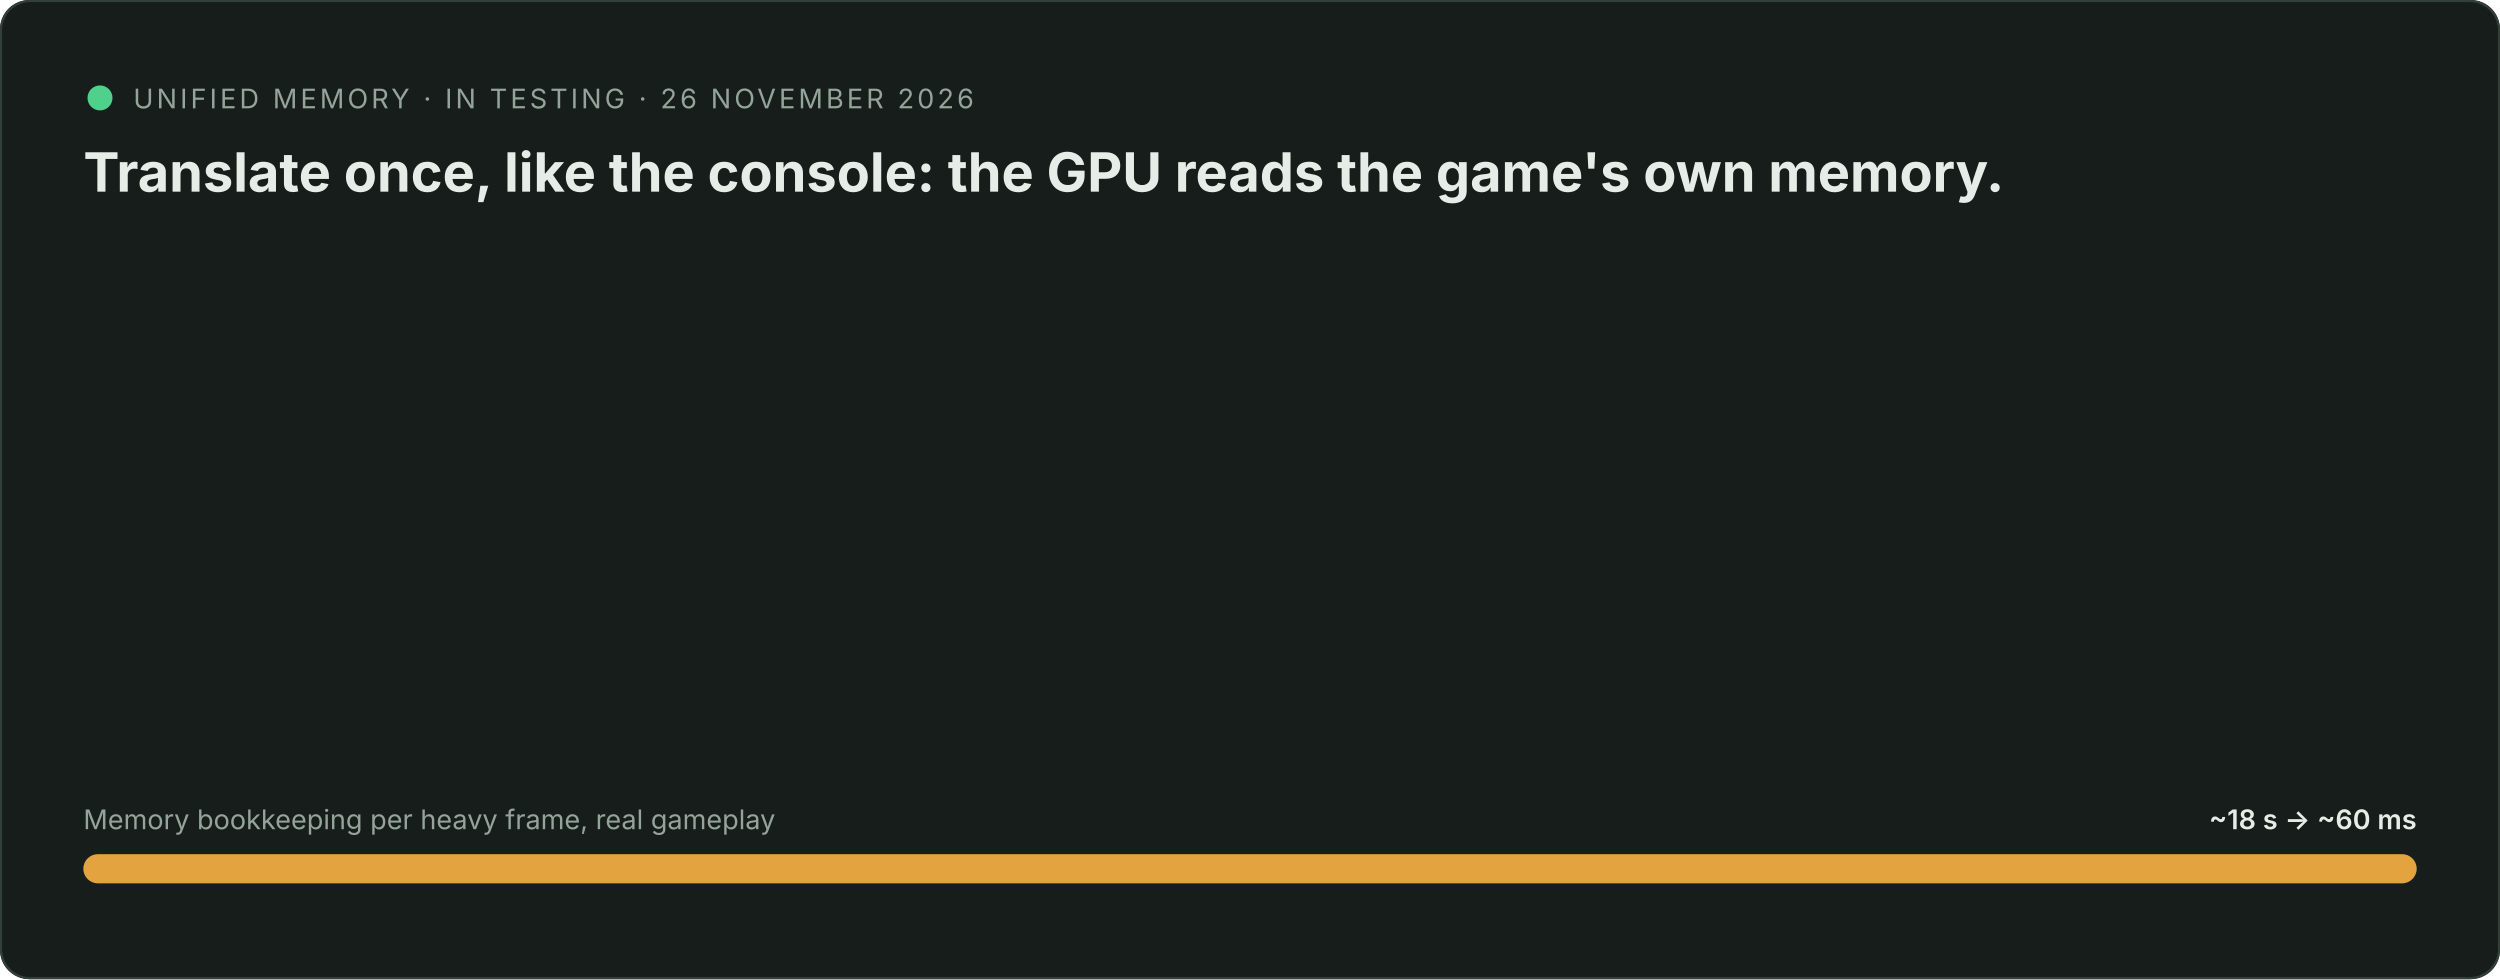
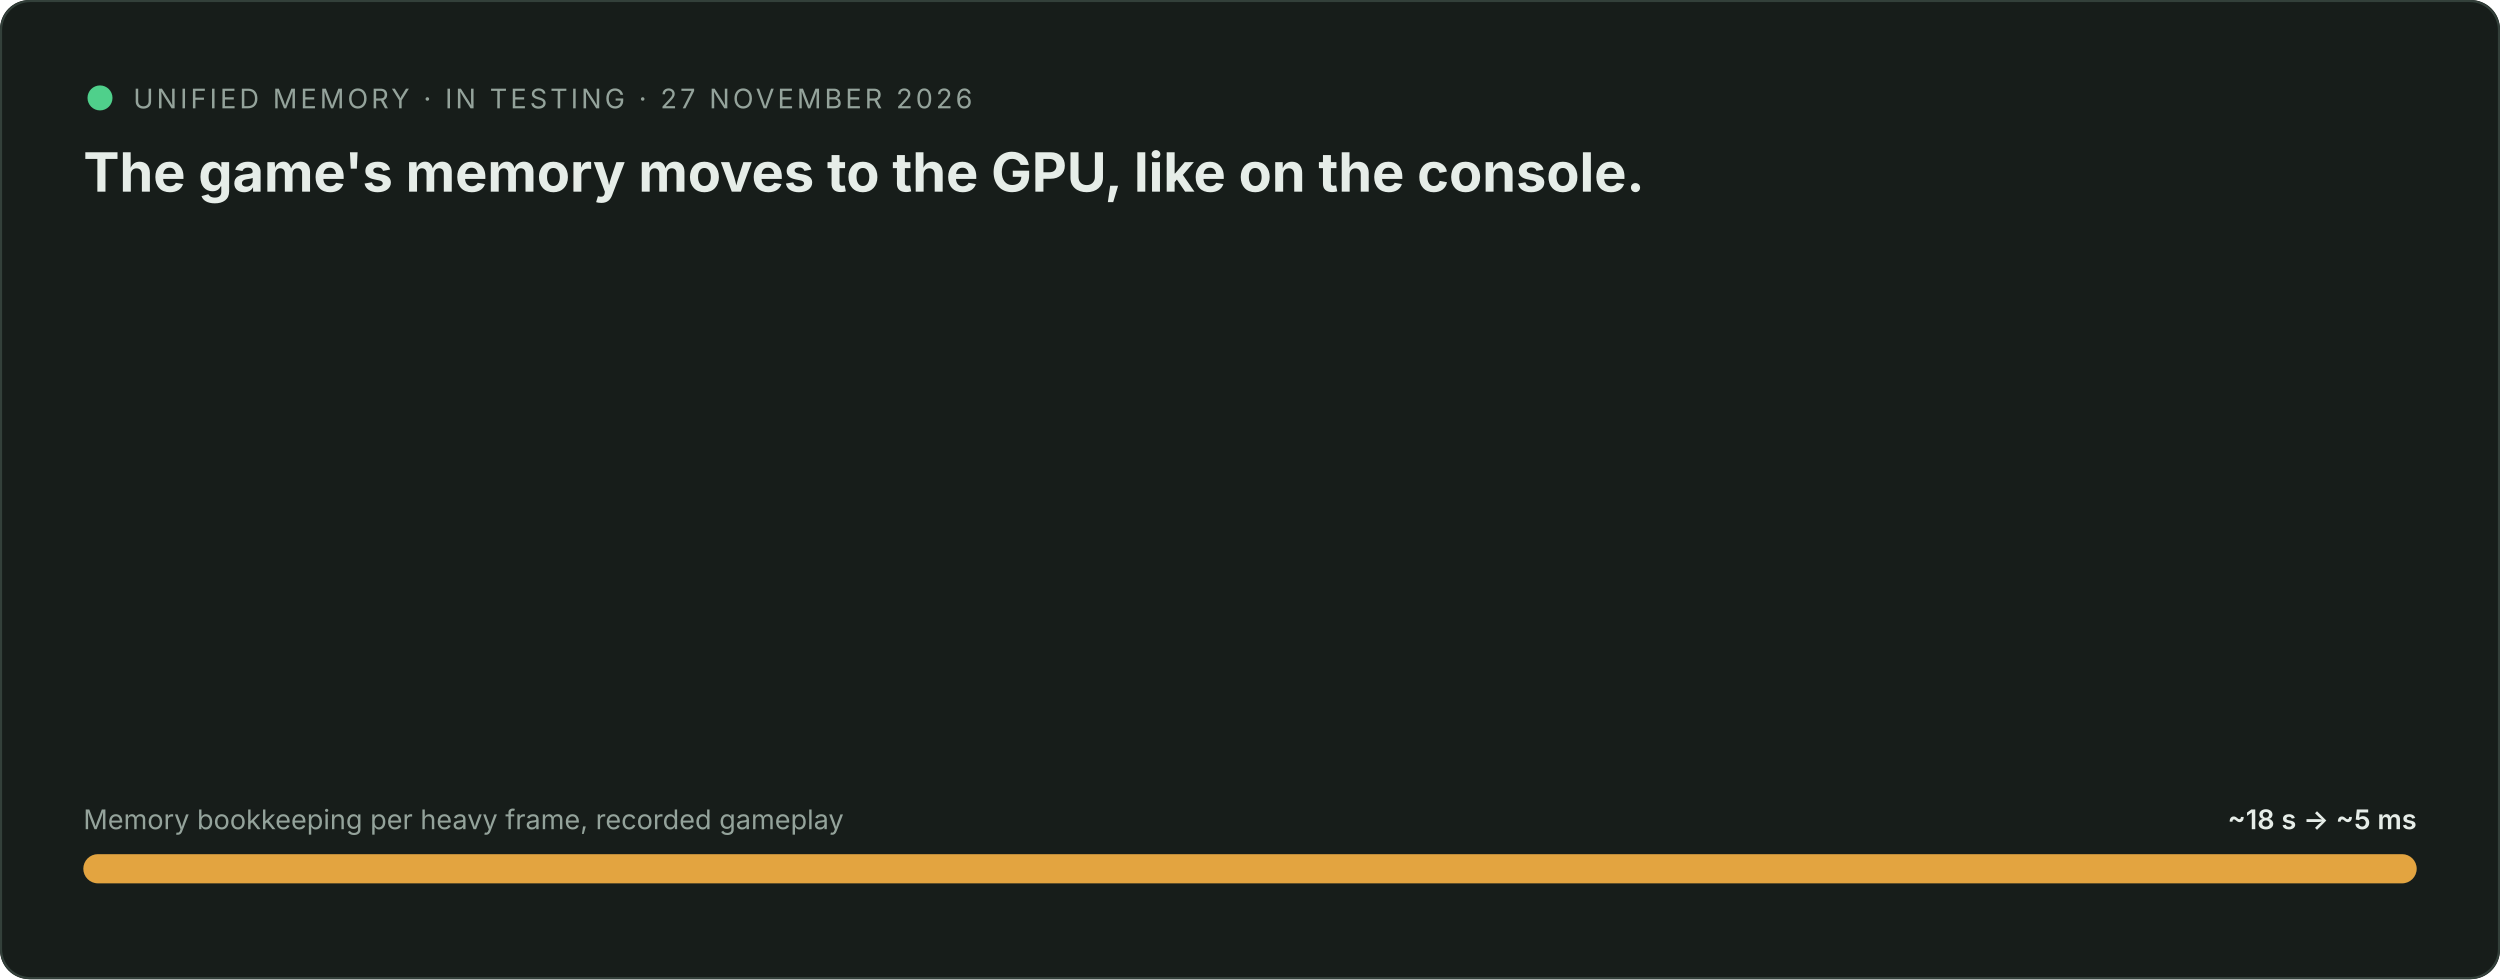
- <svg xmlns="http://www.w3.org/2000/svg" width="1200" height="470" viewBox="0 0 1200 470" role="img" aria-label="Unified memory, in testing: 100% of the game's graphics memory shared with the GPU; 97.4% of GPU memory views fit directly; 64 million lookups served with no copy in one live session; 121 million descriptor rows checked against real gameplay with zero errors; 300 times less memory bookkeeping per heavy frame, about 18 seconds down to about 60 milliseconds on an RTX 5080; no memory left behind after closing.">
+ <svg xmlns="http://www.w3.org/2000/svg" width="1200" height="470" viewBox="0 0 1200 470" role="img" aria-label="Unified memory, in testing: 22 ms of GPU work per open-world frame measured with the game's data in video memory; loading screens and intro locked at 30 fps on the new direct memory path; 3,000 times less memory bookkeeping per frame on recorded gameplay; one command list per game command list again; 0.18 ms to answer any memory alias question; 121 million descriptor rows checked with zero errors.">
  <rect width="1200" height="470" rx="14" fill="#171d1a" />
  <rect x="0.5" y="0.5" width="1199" height="469" rx="14" fill="none" stroke="#33403a" />
  <circle cx="48" cy="47" r="6" fill="#4fd08b">
    <animate attributeName="opacity" values="1;0.25;1" dur="1.6s" repeatCount="indefinite" />
  </circle>
-   <text x="64" y="52" font-family="Segoe UI Variable Display, Segoe UI, Inter, Helvetica, Arial, sans-serif" font-size="13" letter-spacing="1.5" fill="#94a39b">UNIFIED MEMORY · IN TESTING · 26 NOVEMBER 2026</text>
-   <text x="40" y="92" font-family="Segoe UI Variable Display, Segoe UI, Inter, Helvetica, Arial, sans-serif" font-size="26" font-weight="700" fill="#e6ede8">Translate once, like the console: the GPU reads the game's own memory.</text>
+   <text x="64" y="52" font-family="Segoe UI Variable Display, Segoe UI, Inter, Helvetica, Arial, sans-serif" font-size="13" letter-spacing="1.5" fill="#94a39b">UNIFIED MEMORY · IN TESTING · 27 NOVEMBER 2026</text>
+   <text x="40" y="92" font-family="Segoe UI Variable Display, Segoe UI, Inter, Helvetica, Arial, sans-serif" font-size="26" font-weight="700" fill="#e6ede8">The game's memory moves to the GPU, like on the console.</text>
  <g opacity="0">
    <animate attributeName="opacity" from="0" to="1" begin="0.15s" dur="0.5s" fill="freeze" />
    <animateTransform attributeName="transform" type="translate" from="0 14" to="0 0" begin="0.15s" dur="0.5s" fill="freeze" />
    <rect x="40" y="120" width="360" height="118" rx="12" fill="#1f2622" stroke="#33403a" stroke-width="1.5" />
-     <text x="64" y="176" font-family="Segoe UI Variable Display, Segoe UI, Inter, Helvetica, Arial, sans-serif" font-size="40" font-weight="700" fill="#4fd08b">100%</text>
-     <text x="64" y="204" font-family="Segoe UI Variable Display, Segoe UI, Inter, Helvetica, Arial, sans-serif" font-size="15" font-weight="600" fill="#e6ede8">of the game's graphics memory</text>
-     <text x="64" y="224" font-family="Segoe UI Variable Display, Segoe UI, Inter, Helvetica, Arial, sans-serif" font-size="13" fill="#94a39b">shared with the GPU from allocation</text>
+     <text x="64" y="176" font-family="Segoe UI Variable Display, Segoe UI, Inter, Helvetica, Arial, sans-serif" font-size="40" font-weight="700" fill="#4fd08b">22 ms</text>
+     <text x="64" y="204" font-family="Segoe UI Variable Display, Segoe UI, Inter, Helvetica, Arial, sans-serif" font-size="15" font-weight="600" fill="#e6ede8">of GPU work per open-world frame</text>
+     <text x="64" y="224" font-family="Segoe UI Variable Display, Segoe UI, Inter, Helvetica, Arial, sans-serif" font-size="13" fill="#94a39b">measured with the game's data in video memory</text>
  </g>
  <g opacity="0">
    <animate attributeName="opacity" from="0" to="1" begin="0.33s" dur="0.5s" fill="freeze" />
    <animateTransform attributeName="transform" type="translate" from="0 14" to="0 0" begin="0.33s" dur="0.5s" fill="freeze" />
    <rect x="430" y="120" width="360" height="118" rx="12" fill="#1f2622" stroke="#33403a" stroke-width="1.5" />
-     <text x="454" y="176" font-family="Segoe UI Variable Display, Segoe UI, Inter, Helvetica, Arial, sans-serif" font-size="40" font-weight="700" fill="#4fd08b">97.4%</text>
-     <text x="454" y="204" font-family="Segoe UI Variable Display, Segoe UI, Inter, Helvetica, Arial, sans-serif" font-size="15" font-weight="600" fill="#e6ede8">of GPU memory views fit directly</text>
-     <text x="454" y="224" font-family="Segoe UI Variable Display, Segoe UI, Inter, Helvetica, Arial, sans-serif" font-size="13" fill="#94a39b">in shared memory, real gameplay</text>
+     <text x="454" y="176" font-family="Segoe UI Variable Display, Segoe UI, Inter, Helvetica, Arial, sans-serif" font-size="40" font-weight="700" fill="#4fd08b">30 fps</text>
+     <text x="454" y="204" font-family="Segoe UI Variable Display, Segoe UI, Inter, Helvetica, Arial, sans-serif" font-size="15" font-weight="600" fill="#e6ede8">loading screens and intro, locked</text>
+     <text x="454" y="224" font-family="Segoe UI Variable Display, Segoe UI, Inter, Helvetica, Arial, sans-serif" font-size="13" fill="#94a39b">on the new direct memory path</text>
  </g>
  <g opacity="0">
    <animate attributeName="opacity" from="0" to="1" begin="0.51s" dur="0.5s" fill="freeze" />
    <animateTransform attributeName="transform" type="translate" from="0 14" to="0 0" begin="0.51s" dur="0.5s" fill="freeze" />
    <rect x="820" y="120" width="360" height="118" rx="12" fill="#1f2622" stroke="#33403a" stroke-width="1.5" />
-     <text x="844" y="176" font-family="Segoe UI Variable Display, Segoe UI, Inter, Helvetica, Arial, sans-serif" font-size="40" font-weight="700" fill="#4fd08b">64M</text>
-     <text x="844" y="204" font-family="Segoe UI Variable Display, Segoe UI, Inter, Helvetica, Arial, sans-serif" font-size="15" font-weight="600" fill="#e6ede8">GPU lookups served with no copy</text>
-     <text x="844" y="224" font-family="Segoe UI Variable Display, Segoe UI, Inter, Helvetica, Arial, sans-serif" font-size="13" fill="#94a39b">in one live session (0 that morning)</text>
+     <text x="844" y="176" font-family="Segoe UI Variable Display, Segoe UI, Inter, Helvetica, Arial, sans-serif" font-size="40" font-weight="700" fill="#4fd08b">3,000×</text>
+     <text x="844" y="204" font-family="Segoe UI Variable Display, Segoe UI, Inter, Helvetica, Arial, sans-serif" font-size="15" font-weight="600" fill="#e6ede8">less memory bookkeeping per frame</text>
+     <text x="844" y="224" font-family="Segoe UI Variable Display, Segoe UI, Inter, Helvetica, Arial, sans-serif" font-size="13" fill="#94a39b">~18 s → ~5 ms on recorded gameplay</text>
  </g>
  <g opacity="0">
    <animate attributeName="opacity" from="0" to="1" begin="0.69s" dur="0.5s" fill="freeze" />
    <animateTransform attributeName="transform" type="translate" from="0 14" to="0 0" begin="0.69s" dur="0.5s" fill="freeze" />
    <rect x="40" y="260" width="360" height="118" rx="12" fill="#1f2622" stroke="#33403a" stroke-width="1.5" />
-     <text x="64" y="316" font-family="Segoe UI Variable Display, Segoe UI, Inter, Helvetica, Arial, sans-serif" font-size="40" font-weight="700" fill="#4fd08b">121M</text>
-     <text x="64" y="344" font-family="Segoe UI Variable Display, Segoe UI, Inter, Helvetica, Arial, sans-serif" font-size="15" font-weight="600" fill="#e6ede8">descriptor rows checked, 0 errors</text>
-     <text x="64" y="364" font-family="Segoe UI Variable Display, Segoe UI, Inter, Helvetica, Arial, sans-serif" font-size="13" fill="#94a39b">against recorded real gameplay</text>
+     <text x="64" y="316" font-family="Segoe UI Variable Display, Segoe UI, Inter, Helvetica, Arial, sans-serif" font-size="40" font-weight="700" fill="#4fd08b">1 list</text>
+     <text x="64" y="344" font-family="Segoe UI Variable Display, Segoe UI, Inter, Helvetica, Arial, sans-serif" font-size="15" font-weight="600" fill="#e6ede8">per game command list again</text>
+     <text x="64" y="364" font-family="Segoe UI Variable Display, Segoe UI, Inter, Helvetica, Arial, sans-serif" font-size="13" fill="#94a39b">driver command memory: GB → MB</text>
  </g>
  <g opacity="0">
    <animate attributeName="opacity" from="0" to="1" begin="0.87s" dur="0.5s" fill="freeze" />
    <animateTransform attributeName="transform" type="translate" from="0 14" to="0 0" begin="0.87s" dur="0.5s" fill="freeze" />
    <rect x="430" y="260" width="360" height="118" rx="12" fill="#1f2622" stroke="#33403a" stroke-width="1.5" />
-     <text x="454" y="316" font-family="Segoe UI Variable Display, Segoe UI, Inter, Helvetica, Arial, sans-serif" font-size="40" font-weight="700" fill="#4fd08b">300×</text>
-     <text x="454" y="344" font-family="Segoe UI Variable Display, Segoe UI, Inter, Helvetica, Arial, sans-serif" font-size="15" font-weight="600" fill="#e6ede8">less memory bookkeeping per frame</text>
-     <text x="454" y="364" font-family="Segoe UI Variable Display, Segoe UI, Inter, Helvetica, Arial, sans-serif" font-size="13" fill="#94a39b">~18 s → ~60 ms on an RTX 5080</text>
+     <text x="454" y="316" font-family="Segoe UI Variable Display, Segoe UI, Inter, Helvetica, Arial, sans-serif" font-size="40" font-weight="700" fill="#4fd08b">0.18 ms</text>
+     <text x="454" y="344" font-family="Segoe UI Variable Display, Segoe UI, Inter, Helvetica, Arial, sans-serif" font-size="15" font-weight="600" fill="#e6ede8">to answer any memory alias question</text>
+     <text x="454" y="364" font-family="Segoe UI Variable Display, Segoe UI, Inter, Helvetica, Arial, sans-serif" font-size="13" fill="#94a39b">over all of the game memory (was 1.1 ms)</text>
  </g>
  <g opacity="0">
    <animate attributeName="opacity" from="0" to="1" begin="1.05s" dur="0.5s" fill="freeze" />
    <animateTransform attributeName="transform" type="translate" from="0 14" to="0 0" begin="1.05s" dur="0.5s" fill="freeze" />
    <rect x="820" y="260" width="360" height="118" rx="12" fill="#1f2622" stroke="#33403a" stroke-width="1.5" />
-     <text x="844" y="316" font-family="Segoe UI Variable Display, Segoe UI, Inter, Helvetica, Arial, sans-serif" font-size="40" font-weight="700" fill="#4fd08b">0 GB</text>
-     <text x="844" y="344" font-family="Segoe UI Variable Display, Segoe UI, Inter, Helvetica, Arial, sans-serif" font-size="15" font-weight="600" fill="#e6ede8">left behind after closing the game</text>
-     <text x="844" y="364" font-family="Segoe UI Variable Display, Segoe UI, Inter, Helvetica, Arial, sans-serif" font-size="13" fill="#94a39b">was ~19 GB per session</text>
+     <text x="844" y="316" font-family="Segoe UI Variable Display, Segoe UI, Inter, Helvetica, Arial, sans-serif" font-size="40" font-weight="700" fill="#4fd08b">121M</text>
+     <text x="844" y="344" font-family="Segoe UI Variable Display, Segoe UI, Inter, Helvetica, Arial, sans-serif" font-size="15" font-weight="600" fill="#e6ede8">descriptor rows checked, 0 errors</text>
+     <text x="844" y="364" font-family="Segoe UI Variable Display, Segoe UI, Inter, Helvetica, Arial, sans-serif" font-size="13" fill="#94a39b">against recorded real gameplay</text>
  </g>
-   <text x="40" y="398" font-family="Segoe UI Variable Display, Segoe UI, Inter, Helvetica, Arial, sans-serif" font-size="13" fill="#94a39b">Memory bookkeeping per heavy frame, real gameplay</text>
+   <text x="40" y="398" font-family="Segoe UI Variable Display, Segoe UI, Inter, Helvetica, Arial, sans-serif" font-size="13" fill="#94a39b">Memory bookkeeping per heavy frame, recorded gameplay</text>
  <rect x="40" y="410" width="1120" height="14" rx="7" fill="#2a332e" />
  <rect x="40" y="410" width="1120" height="14" rx="7" fill="#e3a440">
    <animate attributeName="width" values="1120;1120;14;14" keyTimes="0;0.25;0.6;1" dur="6s" repeatCount="indefinite" />
    <animate attributeName="fill" values="#e3a440;#e3a440;#4fd08b;#4fd08b" keyTimes="0;0.25;0.6;1" dur="6s" repeatCount="indefinite" />
  </rect>
-   <text x="1160" y="398" text-anchor="end" font-family="Segoe UI Variable Display, Segoe UI, Inter, Helvetica, Arial, sans-serif" font-size="13" font-weight="600" fill="#e6ede8">~18 s → ~60 ms</text>
+   <text x="1160" y="398" text-anchor="end" font-family="Segoe UI Variable Display, Segoe UI, Inter, Helvetica, Arial, sans-serif" font-size="13" font-weight="600" fill="#e6ede8">~18 s → ~5 ms</text>
</svg>
